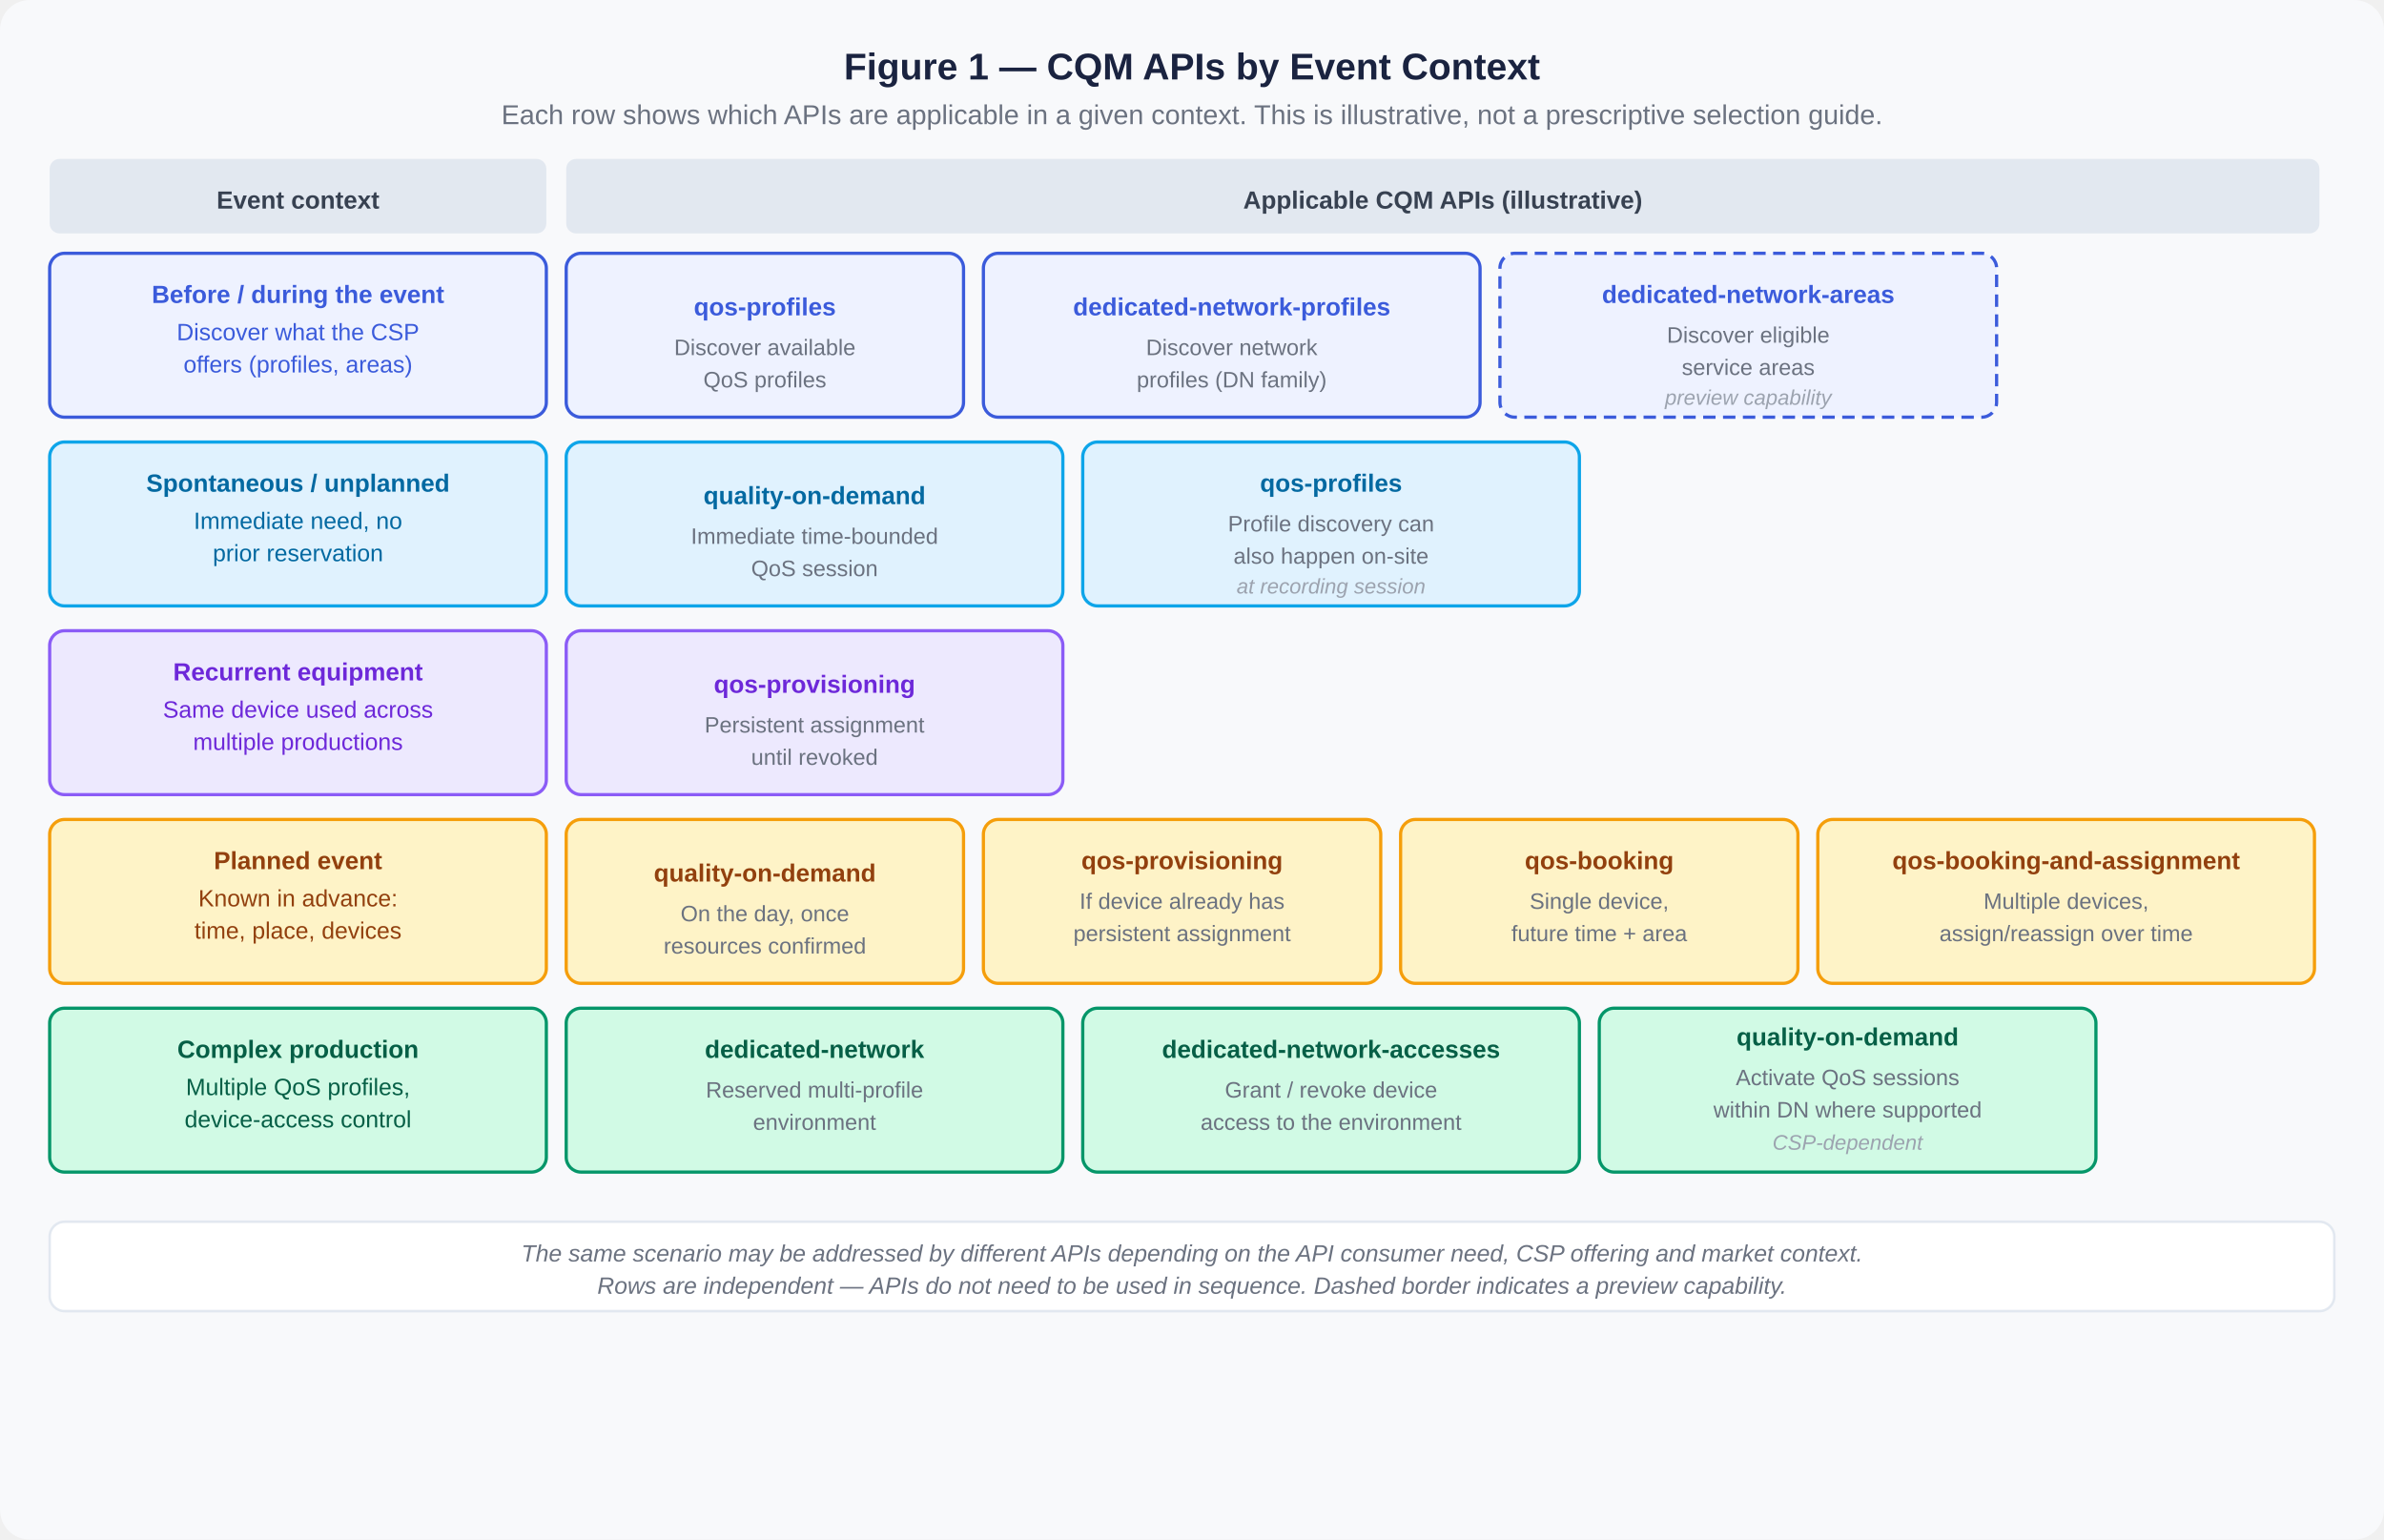
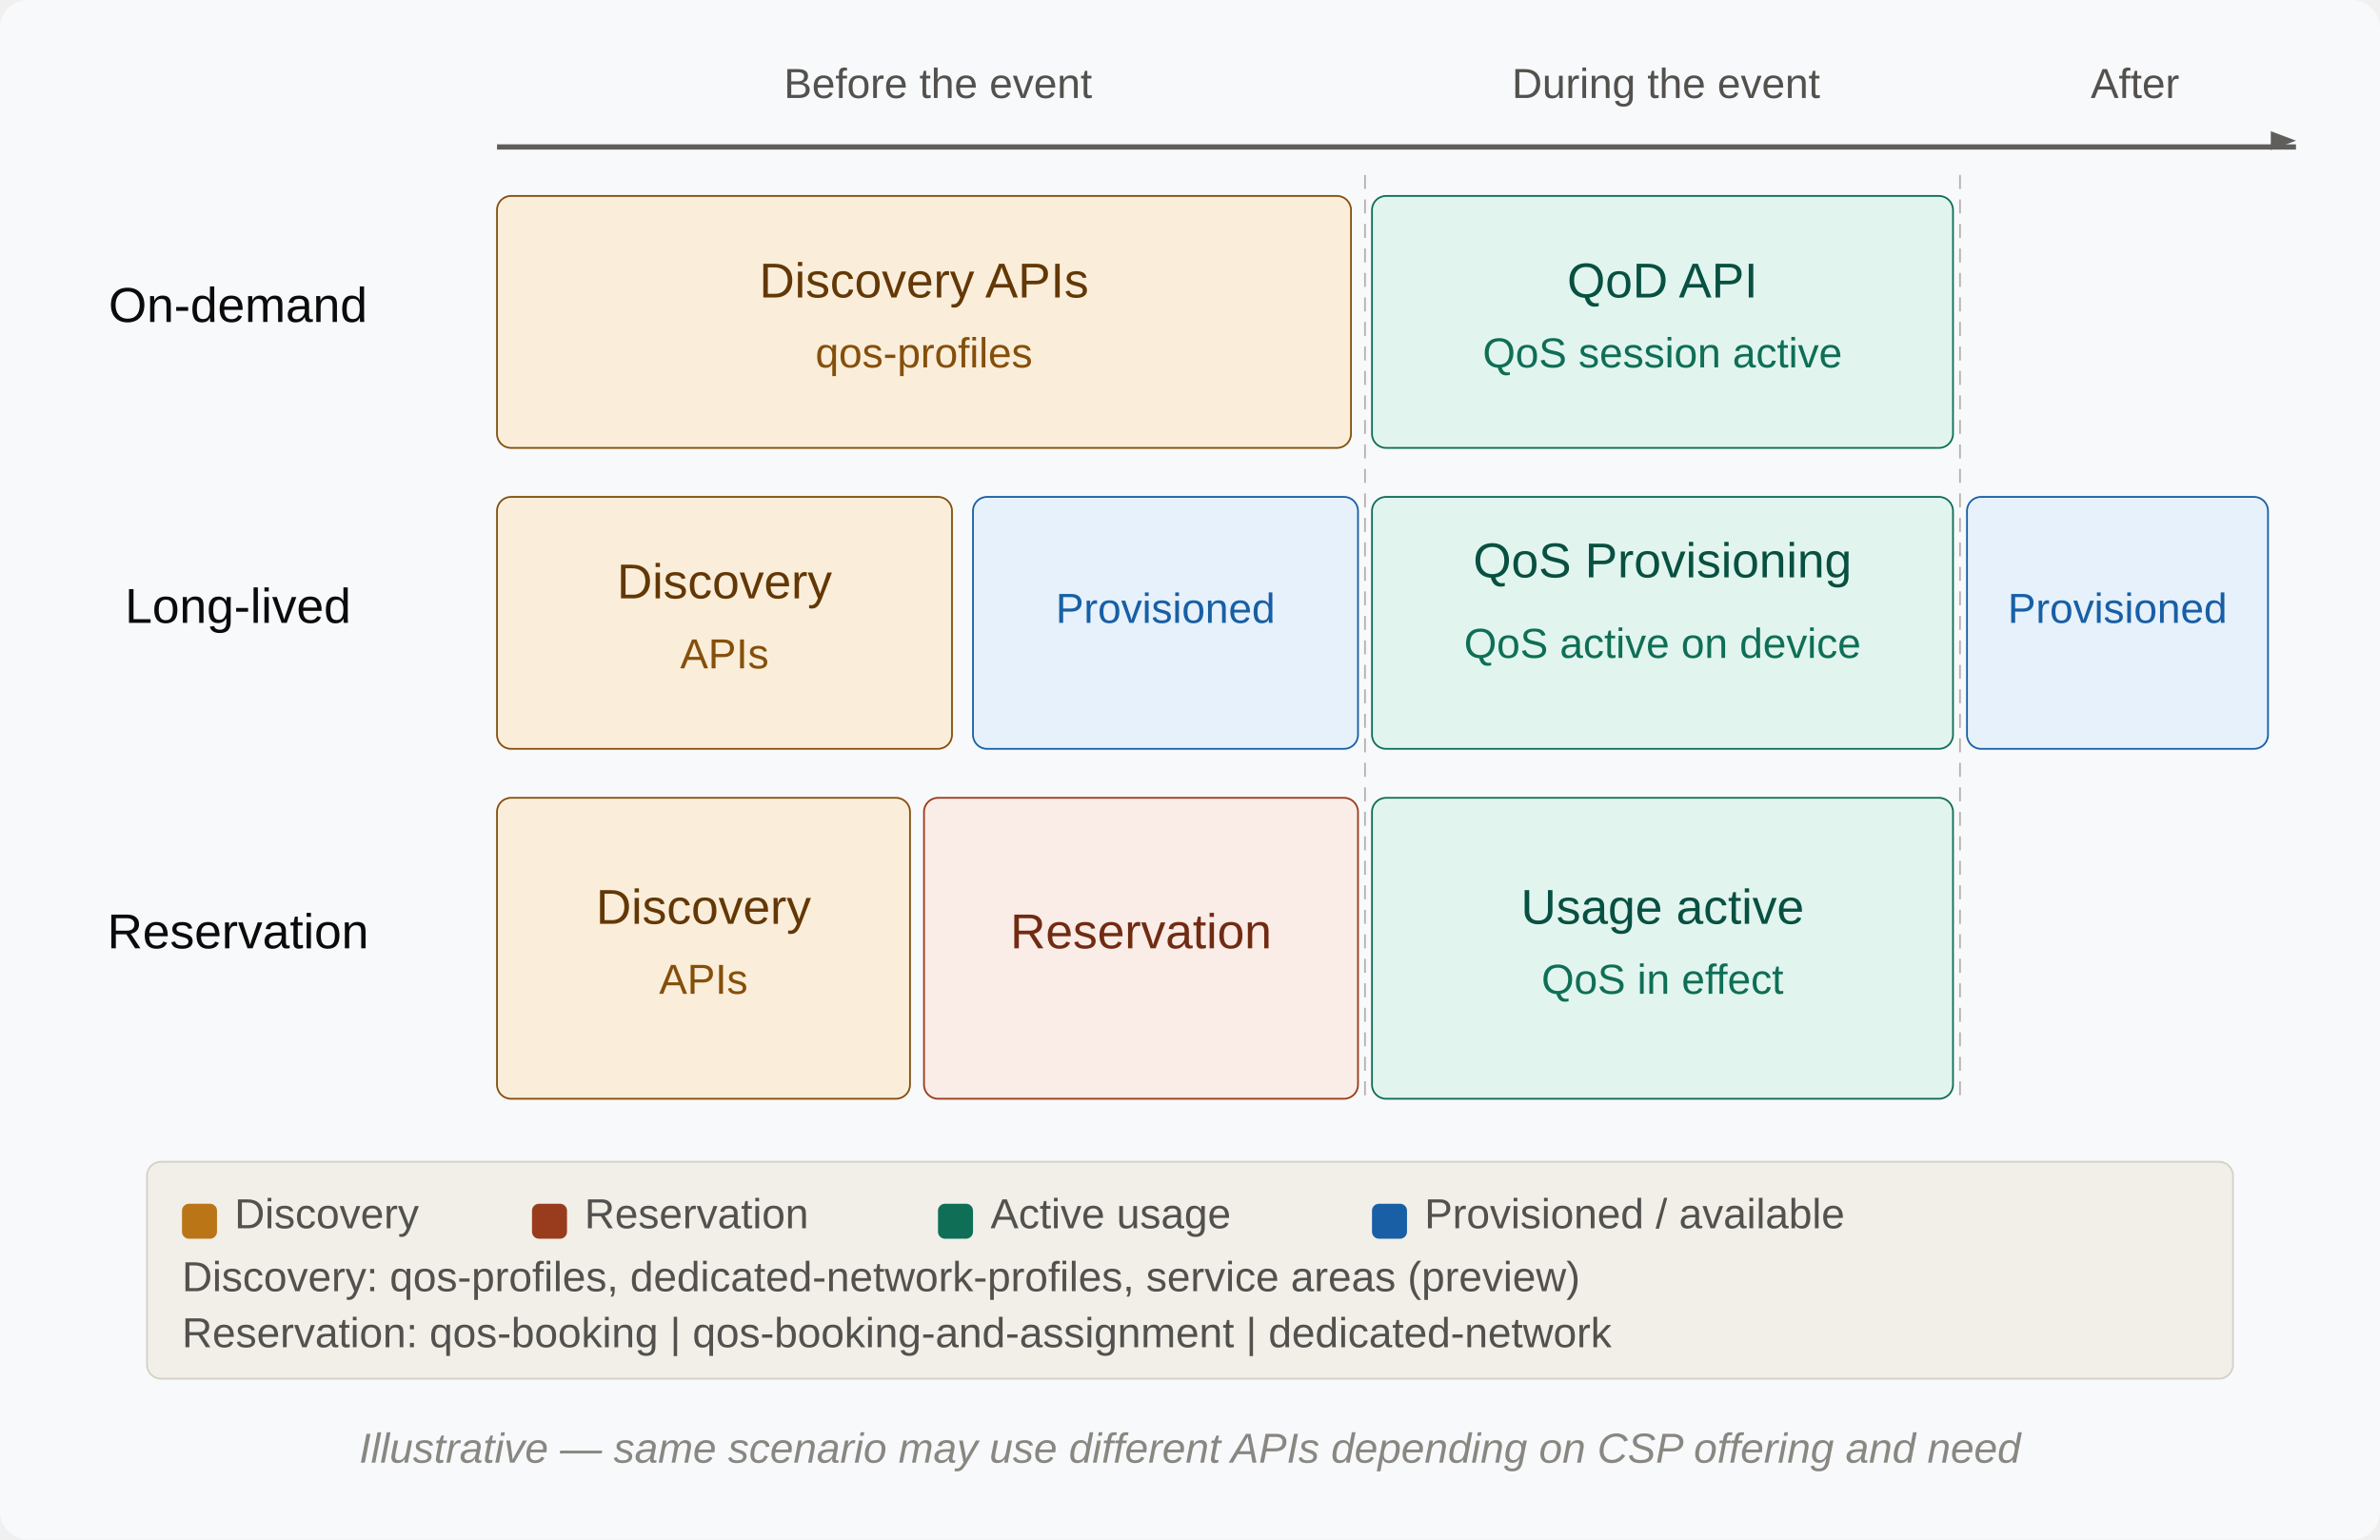
- <svg xmlns="http://www.w3.org/2000/svg" viewBox="0 0 960 620" font-family="Segoe UI, Arial, sans-serif">
-   <rect width="960" height="620" fill="#f8f9fb" rx="12" />
-   <text x="480" y="32" text-anchor="middle" font-size="15" font-weight="700" fill="#1a2340">Figure 1 — CQM APIs by Event Context</text>
-   <text x="480" y="50" text-anchor="middle" font-size="11" fill="#6b7280">Each row shows which APIs are applicable in a given context. This is illustrative, not a prescriptive selection guide.</text>
-   <rect x="20" y="64" width="200" height="30" rx="4" fill="#e2e8f0" />
-   <text x="120" y="84" text-anchor="middle" font-size="10" font-weight="700" fill="#374151">Event context</text>
-   <rect x="228" y="64" width="706" height="30" rx="4" fill="#e2e8f0" />
-   <text x="581" y="84" text-anchor="middle" font-size="10" font-weight="700" fill="#374151">Applicable CQM APIs (illustrative)</text>
-   <rect x="20" y="102" width="200" height="66" rx="6" fill="#eef2ff" stroke="#3b5bdb" stroke-width="1.3" />
-   <text x="120" y="122" text-anchor="middle" font-size="10" font-weight="700" fill="#3b5bdb">Before / during the event</text>
-   <text x="120" y="137" text-anchor="middle" font-size="9.5" fill="#3b5bdb">Discover what the CSP</text>
-   <text x="120" y="150" text-anchor="middle" font-size="9.5" fill="#3b5bdb">offers (profiles, areas)</text>
-   <rect x="228" y="102" width="160" height="66" rx="6" fill="#eef2ff" stroke="#3b5bdb" stroke-width="1.3" />
-   <text x="308" y="127" text-anchor="middle" font-size="10" font-weight="600" fill="#3b5bdb">qos-profiles</text>
-   <text x="308" y="143" text-anchor="middle" font-size="9" fill="#6b7280">Discover available</text>
-   <text x="308" y="156" text-anchor="middle" font-size="9" fill="#6b7280">QoS profiles</text>
-   <rect x="396" y="102" width="200" height="66" rx="6" fill="#eef2ff" stroke="#3b5bdb" stroke-width="1.3" />
-   <text x="496" y="127" text-anchor="middle" font-size="10" font-weight="600" fill="#3b5bdb">dedicated-network-profiles</text>
-   <text x="496" y="143" text-anchor="middle" font-size="9" fill="#6b7280">Discover network</text>
-   <text x="496" y="156" text-anchor="middle" font-size="9" fill="#6b7280">profiles (DN family)</text>
-   <rect x="604" y="102" width="200" height="66" rx="6" fill="#eef2ff" stroke="#3b5bdb" stroke-width="1.3" stroke-dasharray="5,3" />
-   <text x="704" y="122" text-anchor="middle" font-size="10" font-weight="600" fill="#3b5bdb">dedicated-network-areas</text>
-   <text x="704" y="138" text-anchor="middle" font-size="9" fill="#6b7280">Discover eligible</text>
-   <text x="704" y="151" text-anchor="middle" font-size="9" fill="#6b7280">service areas</text>
-   <text x="704" y="163" text-anchor="middle" font-size="8.5" fill="#9ca3af" font-style="italic">preview capability</text>
-   <rect x="20" y="178" width="200" height="66" rx="6" fill="#e0f2fe" stroke="#0ea5e9" stroke-width="1.3" />
-   <text x="120" y="198" text-anchor="middle" font-size="10" font-weight="700" fill="#0369a1">Spontaneous / unplanned</text>
-   <text x="120" y="213" text-anchor="middle" font-size="9.5" fill="#0369a1">Immediate need, no</text>
-   <text x="120" y="226" text-anchor="middle" font-size="9.5" fill="#0369a1">prior reservation</text>
-   <rect x="228" y="178" width="200" height="66" rx="6" fill="#e0f2fe" stroke="#0ea5e9" stroke-width="1.3" />
-   <text x="328" y="203" text-anchor="middle" font-size="10" font-weight="600" fill="#0369a1">quality-on-demand</text>
-   <text x="328" y="219" text-anchor="middle" font-size="9" fill="#6b7280">Immediate time-bounded</text>
-   <text x="328" y="232" text-anchor="middle" font-size="9" fill="#6b7280">QoS session</text>
-   <rect x="436" y="178" width="200" height="66" rx="6" fill="#e0f2fe" stroke="#0ea5e9" stroke-width="1.3" />
-   <text x="536" y="198" text-anchor="middle" font-size="10" font-weight="600" fill="#0369a1">qos-profiles</text>
-   <text x="536" y="214" text-anchor="middle" font-size="9" fill="#6b7280">Profile discovery can</text>
-   <text x="536" y="227" text-anchor="middle" font-size="9" fill="#6b7280">also happen on-site</text>
-   <text x="536" y="239" text-anchor="middle" font-size="8.5" fill="#9ca3af" font-style="italic">at recording session</text>
-   <rect x="20" y="254" width="200" height="66" rx="6" fill="#ede9fe" stroke="#8b5cf6" stroke-width="1.3" />
-   <text x="120" y="274" text-anchor="middle" font-size="10" font-weight="700" fill="#6d28d9">Recurrent equipment</text>
-   <text x="120" y="289" text-anchor="middle" font-size="9.5" fill="#6d28d9">Same device used across</text>
-   <text x="120" y="302" text-anchor="middle" font-size="9.5" fill="#6d28d9">multiple productions</text>
-   <rect x="228" y="254" width="200" height="66" rx="6" fill="#ede9fe" stroke="#8b5cf6" stroke-width="1.3" />
-   <text x="328" y="279" text-anchor="middle" font-size="10" font-weight="600" fill="#6d28d9">qos-provisioning</text>
-   <text x="328" y="295" text-anchor="middle" font-size="9" fill="#6b7280">Persistent assignment</text>
-   <text x="328" y="308" text-anchor="middle" font-size="9" fill="#6b7280">until revoked</text>
-   <rect x="20" y="330" width="200" height="66" rx="6" fill="#fef3c7" stroke="#f59e0b" stroke-width="1.3" />
-   <text x="120" y="350" text-anchor="middle" font-size="10" font-weight="700" fill="#92400e">Planned event</text>
-   <text x="120" y="365" text-anchor="middle" font-size="9.5" fill="#92400e">Known in advance:</text>
-   <text x="120" y="378" text-anchor="middle" font-size="9.5" fill="#92400e">time, place, devices</text>
-   <rect x="228" y="330" width="160" height="66" rx="6" fill="#fef3c7" stroke="#f59e0b" stroke-width="1.3" />
-   <text x="308" y="355" text-anchor="middle" font-size="10" font-weight="600" fill="#92400e">quality-on-demand</text>
-   <text x="308" y="371" text-anchor="middle" font-size="9" fill="#6b7280">On the day, once</text>
-   <text x="308" y="384" text-anchor="middle" font-size="9" fill="#6b7280">resources confirmed</text>
-   <rect x="396" y="330" width="160" height="66" rx="6" fill="#fef3c7" stroke="#f59e0b" stroke-width="1.3" />
-   <text x="476" y="350" text-anchor="middle" font-size="10" font-weight="600" fill="#92400e">qos-provisioning</text>
-   <text x="476" y="366" text-anchor="middle" font-size="9" fill="#6b7280">If device already has</text>
-   <text x="476" y="379" text-anchor="middle" font-size="9" fill="#6b7280">persistent assignment</text>
-   <rect x="564" y="330" width="160" height="66" rx="6" fill="#fef3c7" stroke="#f59e0b" stroke-width="1.3" />
-   <text x="644" y="350" text-anchor="middle" font-size="10" font-weight="600" fill="#92400e">qos-booking</text>
-   <text x="644" y="366" text-anchor="middle" font-size="9" fill="#6b7280">Single device,</text>
-   <text x="644" y="379" text-anchor="middle" font-size="9" fill="#6b7280">future time + area</text>
-   <rect x="732" y="330" width="200" height="66" rx="6" fill="#fef3c7" stroke="#f59e0b" stroke-width="1.3" />
-   <text x="832" y="350" text-anchor="middle" font-size="10" font-weight="600" fill="#92400e">qos-booking-and-assignment</text>
-   <text x="832" y="366" text-anchor="middle" font-size="9" fill="#6b7280">Multiple devices,</text>
-   <text x="832" y="379" text-anchor="middle" font-size="9" fill="#6b7280">assign/reassign over time</text>
-   <rect x="20" y="406" width="200" height="66" rx="6" fill="#d1fae5" stroke="#059669" stroke-width="1.3" />
-   <text x="120" y="426" text-anchor="middle" font-size="10" font-weight="700" fill="#065f46">Complex production</text>
-   <text x="120" y="441" text-anchor="middle" font-size="9.5" fill="#065f46">Multiple QoS profiles,</text>
-   <text x="120" y="454" text-anchor="middle" font-size="9.5" fill="#065f46">device-access control</text>
-   <rect x="228" y="406" width="200" height="66" rx="6" fill="#d1fae5" stroke="#059669" stroke-width="1.3" />
-   <text x="328" y="426" text-anchor="middle" font-size="10" font-weight="600" fill="#065f46">dedicated-network</text>
-   <text x="328" y="442" text-anchor="middle" font-size="9" fill="#6b7280">Reserved multi-profile</text>
-   <text x="328" y="455" text-anchor="middle" font-size="9" fill="#6b7280">environment</text>
-   <rect x="436" y="406" width="200" height="66" rx="6" fill="#d1fae5" stroke="#059669" stroke-width="1.3" />
-   <text x="536" y="426" text-anchor="middle" font-size="10" font-weight="600" fill="#065f46">dedicated-network-accesses</text>
-   <text x="536" y="442" text-anchor="middle" font-size="9" fill="#6b7280">Grant / revoke device</text>
-   <text x="536" y="455" text-anchor="middle" font-size="9" fill="#6b7280">access to the environment</text>
-   <rect x="644" y="406" width="200" height="66" rx="6" fill="#d1fae5" stroke="#059669" stroke-width="1.3" />
-   <text x="744" y="421" text-anchor="middle" font-size="10" font-weight="600" fill="#065f46">quality-on-demand</text>
-   <text x="744" y="437" text-anchor="middle" font-size="9" fill="#6b7280">Activate QoS sessions</text>
-   <text x="744" y="450" text-anchor="middle" font-size="9" fill="#6b7280">within DN where supported</text>
-   <text x="744" y="463" text-anchor="middle" font-size="8.5" fill="#9ca3af" font-style="italic">CSP-dependent</text>
-   <rect x="20" y="492" width="920" height="36" rx="6" fill="white" stroke="#e2e8f0" stroke-width="1" />
-   <text x="480" y="508" text-anchor="middle" font-size="9.5" fill="#6b7280" font-style="italic">The same scenario may be addressed by different APIs depending on the API consumer need, CSP offering and market context.</text>
-   <text x="480" y="521" text-anchor="middle" font-size="9.5" fill="#6b7280" font-style="italic">Rows are independent — APIs do not need to be used in sequence. Dashed border indicates a preview capability.</text>
+ <svg xmlns="http://www.w3.org/2000/svg" viewBox="0 0 680 440" font-family="Segoe UI, Arial, sans-serif">
+   <rect width="680" height="440" fill="#f8f9fb" rx="8" />
+   <defs>
+     <marker id="arrow" viewBox="0 0 10 10" refX="8" refY="5" markerWidth="6" markerHeight="6" orient="auto-start-reverse">
+       <polygon points="0 0, 8 3, 0 6" fill="#5F5E5A" />
+     </marker>
+   </defs>
+   <text x="268" y="28" text-anchor="middle" font-size="12" fill="#52514e">Before the event</text>
+   <text x="476" y="28" text-anchor="middle" font-size="12" fill="#52514e">During the event</text>
+   <text x="610" y="28" text-anchor="middle" font-size="12" fill="#52514e">After</text>
+   <line x1="142" y1="42" x2="656" y2="42" stroke="#5F5E5A" stroke-width="1.5" marker-end="url(#arrow)" />
+   <line x1="390" y1="50" x2="390" y2="316" stroke="#B4B2A9" stroke-width="0.5" stroke-dasharray="4,3" />
+   <line x1="560" y1="50" x2="560" y2="316" stroke="#B4B2A9" stroke-width="0.5" stroke-dasharray="4,3" />
+   <text x="68" y="92" text-anchor="middle" font-size="14" font-weight="500" fill="#0b0b0b">On-demand</text>
+   <text x="68" y="178" text-anchor="middle" font-size="14" font-weight="500" fill="#0b0b0b">Long-lived</text>
+   <text x="68" y="271" text-anchor="middle" font-size="14" font-weight="500" fill="#0b0b0b">Reservation</text>
+   <rect x="142" y="56" width="244" height="72" rx="4" fill="#FAEEDA" stroke="#854F0B" stroke-width="0.5" />
+   <text x="264" y="85" text-anchor="middle" font-size="14" font-weight="500" fill="#633806">Discovery APIs</text>
+   <text x="264" y="105" text-anchor="middle" font-size="12" fill="#854F0B">qos-profiles</text>
+   <rect x="392" y="56" width="166" height="72" rx="4" fill="#E1F5EE" stroke="#0F6E56" stroke-width="0.5" />
+   <text x="475" y="85" text-anchor="middle" font-size="14" font-weight="500" fill="#085041">QoD API</text>
+   <text x="475" y="105" text-anchor="middle" font-size="12" fill="#0F6E56">QoS session active</text>
+   <rect x="142" y="142" width="130" height="72" rx="4" fill="#FAEEDA" stroke="#854F0B" stroke-width="0.5" />
+   <text x="207" y="171" text-anchor="middle" font-size="14" font-weight="500" fill="#633806">Discovery</text>
+   <text x="207" y="191" text-anchor="middle" font-size="12" fill="#854F0B">APIs</text>
+   <rect x="278" y="142" width="110" height="72" rx="4" fill="#E6F1FB" stroke="#185FA5" stroke-width="0.5" />
+   <text x="333" y="178" text-anchor="middle" font-size="12" fill="#185FA5">Provisioned</text>
+   <rect x="392" y="142" width="166" height="72" rx="4" fill="#E1F5EE" stroke="#0F6E56" stroke-width="0.5" />
+   <text x="475" y="165" text-anchor="middle" font-size="14" font-weight="500" fill="#085041">QoS Provisioning</text>
+   <text x="475" y="188" text-anchor="middle" font-size="12" fill="#0F6E56">QoS active on device</text>
+   <rect x="562" y="142" width="86" height="72" rx="4" fill="#E6F1FB" stroke="#185FA5" stroke-width="0.5" />
+   <text x="605" y="178" text-anchor="middle" font-size="12" fill="#185FA5">Provisioned</text>
+   <rect x="142" y="228" width="118" height="86" rx="4" fill="#FAEEDA" stroke="#854F0B" stroke-width="0.5" />
+   <text x="201" y="264" text-anchor="middle" font-size="14" font-weight="500" fill="#633806">Discovery</text>
+   <text x="201" y="284" text-anchor="middle" font-size="12" fill="#854F0B">APIs</text>
+   <rect x="264" y="228" width="124" height="86" rx="4" fill="#FAECE7" stroke="#993C1D" stroke-width="0.5" />
+   <text x="326" y="271" text-anchor="middle" font-size="14" font-weight="500" fill="#712B13">Reservation</text>
+   <rect x="392" y="228" width="166" height="86" rx="4" fill="#E1F5EE" stroke="#0F6E56" stroke-width="0.5" />
+   <text x="475" y="264" text-anchor="middle" font-size="14" font-weight="500" fill="#085041">Usage active</text>
+   <text x="475" y="284" text-anchor="middle" font-size="12" fill="#0F6E56">QoS in effect</text>
+   <rect x="42" y="332" width="596" height="62" rx="4" fill="#F1EFE8" stroke="#D3D1C7" stroke-width="0.5" />
+   <rect x="52" y="344" width="10" height="10" rx="2" fill="#BA7517" />
+   <text x="67" y="351" font-size="12" fill="#52514e">Discovery</text>
+   <rect x="152" y="344" width="10" height="10" rx="2" fill="#993C1D" />
+   <text x="167" y="351" font-size="12" fill="#52514e">Reservation</text>
+   <rect x="268" y="344" width="10" height="10" rx="2" fill="#0F6E56" />
+   <text x="283" y="351" font-size="12" fill="#52514e">Active usage</text>
+   <rect x="392" y="344" width="10" height="10" rx="2" fill="#185FA5" />
+   <text x="407" y="351" font-size="12" fill="#52514e">Provisioned / available</text>
+   <text x="52" y="369" font-size="12" fill="#52514e">Discovery: qos-profiles, dedicated-network-profiles, service areas (preview)</text>
+   <text x="52" y="385" font-size="12" fill="#52514e">Reservation: qos-booking | qos-booking-and-assignment | dedicated-network</text>
+   <text x="340" y="418" text-anchor="middle" font-size="12" fill="#898781" font-style="italic">Illustrative — same scenario may use different APIs depending on CSP offering and need</text>
</svg>
